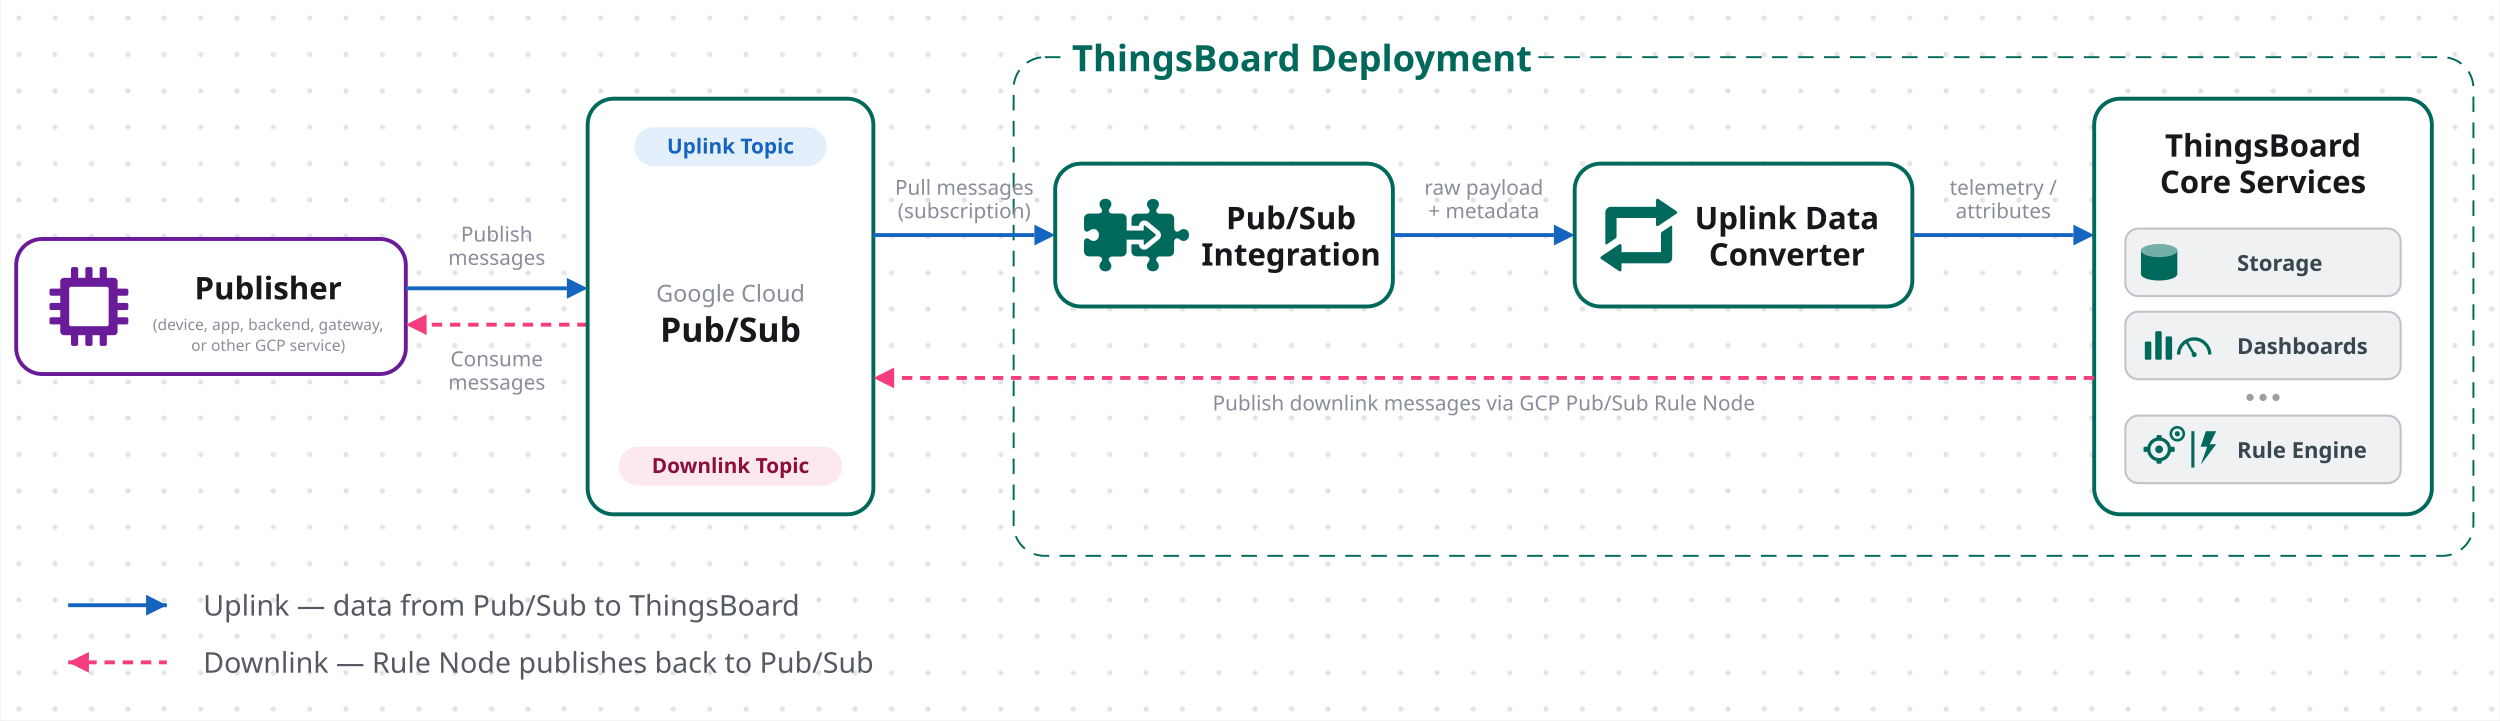
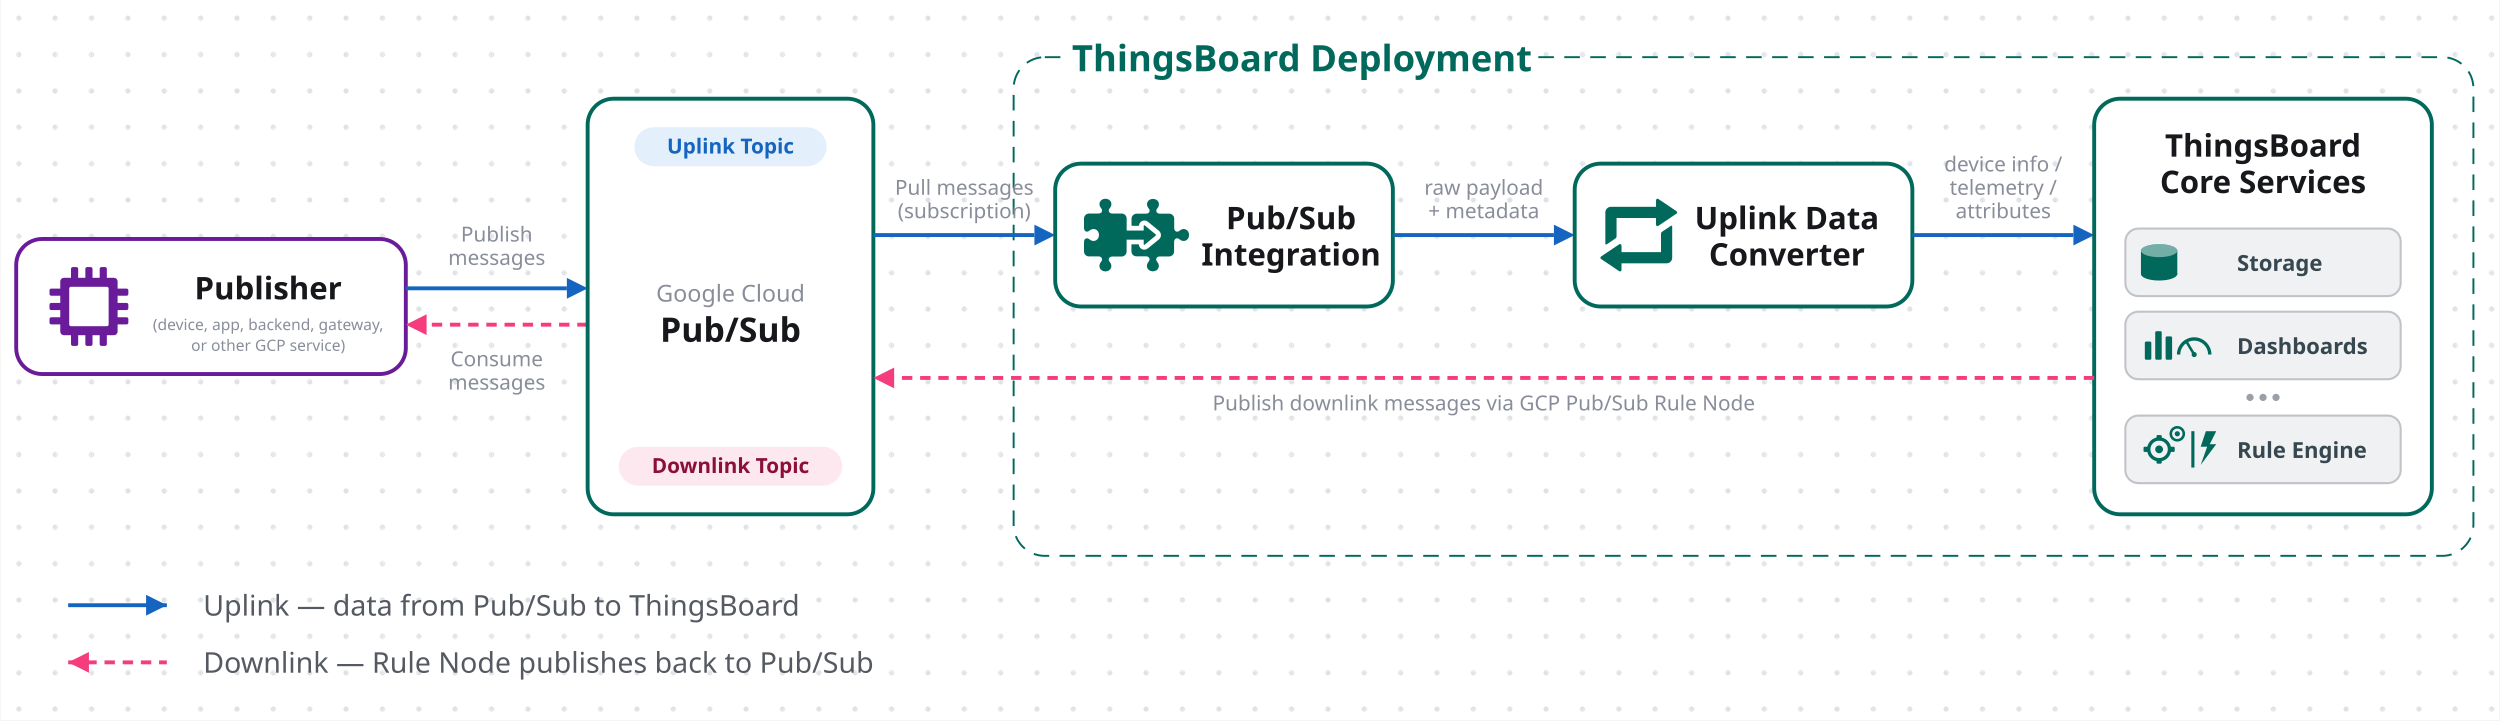
<svg xmlns="http://www.w3.org/2000/svg" width="1430" height="412" viewBox="0 0 962 277.3">
  <defs>
    <pattern id="dots" x="0" y="0" width="14" height="14" patternUnits="userSpaceOnUse">
      <circle cx="7" cy="7" r="1" fill="#dde0e4" />
    </pattern>
    <clipPath id="clip0">
      <path fill="#fff" d="M0 0h962v277.3H0z" />
    </clipPath>
  </defs>
  <g clip-path="url(#clip0)">
    <path fill="#fff" d="M0 0h962v277.3H0z" />
    <rect width="962" height="277.3" fill="url(#dots)" />
    <g transform="translate(0,33)">
      <rect x="390" y="-11" width="562" height="192" rx="12" fill="none" stroke="#00695c" stroke-width="0.75" stroke-dasharray="6,4" />
      <rect x="410" y="-18" width="178" height="14" fill="#fff" />
      <text x="501" y="-11" text-anchor="middle" font-family="system-ui,sans-serif" font-size="14" fill="#00695c" font-weight="600" dominant-baseline="central" textLength="174" lengthAdjust="spacing">ThingsBoard Deployment</text>
      <rect x="6" y="59" width="150" height="52" rx="10" fill="#fff" stroke="#6a1b9a" stroke-width="1.5" />
      <g transform="translate(13.3,64.3) scale(0.69)" fill="#6a1b9a">
        <rect x="14" y="14" width="32" height="32" rx="2" fill="#6a1b9a" />
        <rect x="19" y="19" width="22" height="22" rx="1" fill="#fff" />
        <rect x="20" y="8" width="4" height="7" rx="1" />
        <rect x="28" y="8" width="4" height="7" rx="1" />
        <rect x="36" y="8" width="4" height="7" rx="1" />
        <rect x="20" y="45" width="4" height="7" rx="1" />
        <rect x="28" y="45" width="4" height="7" rx="1" />
        <rect x="36" y="45" width="4" height="7" rx="1" />
        <rect x="8" y="20" width="7" height="4" rx="1" />
        <rect x="8" y="28" width="7" height="4" rx="1" />
        <rect x="8" y="36" width="7" height="4" rx="1" />
        <rect x="45" y="20" width="7" height="4" rx="1" />
        <rect x="45" y="28" width="7" height="4" rx="1" />
        <rect x="45" y="36" width="7" height="4" rx="1" />
      </g>
      <text x="103" y="78" text-anchor="middle" font-family="system-ui,sans-serif" font-size="12" fill="#17181c" font-weight="600" dominant-baseline="middle">Publisher</text>
      <text x="103" y="92" text-anchor="middle" font-family="system-ui,sans-serif" font-size="6" fill="#888d99" dominant-baseline="middle">(device, app, backend, gateway,</text>
      <text x="103" y="100" text-anchor="middle" font-family="system-ui,sans-serif" font-size="6" fill="#888d99" dominant-baseline="middle">or other GCP service)</text>
      <line x1="156" y1="78" x2="218" y2="78" stroke="#1565c0" stroke-width="1.5" />
      <polygon points="218,74 226,78 218,82" fill="#1565c0" />
      <text x="191" y="60" text-anchor="middle" font-family="system-ui,sans-serif" font-size="8" fill="#888d99">Publish</text>
      <text x="191" y="69" text-anchor="middle" font-family="system-ui,sans-serif" font-size="8" fill="#888d99">messages</text>
      <line x1="226" y1="92" x2="164" y2="92" stroke="#f53d7d" stroke-width="1.5" stroke-dasharray="4,3" />
      <polygon points="164,88 156,92 164,96" fill="#f53d7d" />
      <text x="191" y="108" text-anchor="middle" font-family="system-ui,sans-serif" font-size="8" fill="#888d99">Consume</text>
      <text x="191" y="117" text-anchor="middle" font-family="system-ui,sans-serif" font-size="8" fill="#888d99">messages</text>
      <rect x="226" y="5" width="110" height="160" rx="10" fill="#fff" stroke="#00695c" stroke-width="1.5" />
      <rect x="244" y="16" width="74" height="15" rx="7.5" fill="#e3f0fb" />
      <text x="281" y="23" text-anchor="middle" font-family="system-ui,sans-serif" font-size="8" fill="#1565c0" font-weight="700" dominant-baseline="central">Uplink Topic</text>
      <text x="281" y="80" text-anchor="middle" font-family="system-ui,sans-serif" font-size="9" fill="#888d99" dominant-baseline="middle">Google Cloud</text>
      <text x="281" y="94" text-anchor="middle" font-family="system-ui,sans-serif" font-size="13" fill="#17181c" font-weight="600" dominant-baseline="middle">Pub/Sub</text>
      <rect x="238" y="139" width="86" height="15" rx="7.5" fill="#fde8ef" />
      <text x="281" y="146" text-anchor="middle" font-family="system-ui,sans-serif" font-size="8" fill="#8a0f3a" font-weight="700" dominant-baseline="central">Downlink Topic</text>
      <line x1="336" y1="57.5" x2="398" y2="57.5" stroke="#1565c0" stroke-width="1.5" />
      <polygon points="398,53.5 406,57.5 398,61.5" fill="#1565c0" />
      <text x="371" y="42" text-anchor="middle" font-family="system-ui,sans-serif" font-size="8" fill="#888d99">Pull messages</text>
      <text x="371" y="51" text-anchor="middle" font-family="system-ui,sans-serif" font-size="8" fill="#888d99">(subscription)</text>
      <rect x="406" y="30" width="130" height="55" rx="10" fill="#fff" stroke="#00695c" stroke-width="1.5" />
      <text x="496.8" y="51" text-anchor="middle" font-family="system-ui,sans-serif" font-size="12" fill="#17181c" font-weight="600" dominant-baseline="middle">Pub/Sub</text>
      <text x="496.8" y="65" text-anchor="middle" font-family="system-ui,sans-serif" font-size="12" fill="#17181c" font-weight="600" dominant-baseline="middle">Integration</text>
      <g transform="matrix(-0.08286,0,0,-0.08286,457.56,77.736)" fill="#00695c">
        <path d="m 465.3,145.05 h -43.5 c -17.7,0 -21.8,-14.7 -12.6,-25.3 15.2,-17.2 7.1,-43 -20.2,-44.5 -27.3,1 -35.4,27.3 -20.2,44 9.1,10.1 5.1,25.3 -12.6,25.3 h -42.5 c -12.6,0 -23.3,10.1 -23.3,23.3 v 55.1 h -1 -78.4 v -21.8 c 0,-2 -2.5,-3 -4.6,-1.5 l -51.1,42 c -1.5,1.5 -1.5,4 0,5.6 l 51.1,42 c 2,1.5 4.6,0 4.6,-2 v -21.8 h 78.2 1 v 55.6 c 0,12.6 10.1,23.3 23.3,23.3 H 356 c 17.7,0 21.8,14.7 12.6,24.8 -15.2,17.2 -7.1,43 20.2,44 27.3,-1 35.4,-27.3 20.2,-44 -9.1,-10.1 -5.1,-24.8 12.6,-24.8 h 43 c 13.2,0 23.8,-10.6 23.8,-23.8 v -43.6 c -0.5,-17.2 -15.2,-21.2 -25.3,-12.1 -17.2,15.2 -43.5,7.1 -44.5,-20.2 1,-27.3 27.3,-35.4 44.5,-20.2 10.1,9.1 24.8,5.1 25.3,-12.1 v -44 c 0.1,-12.7 -10,-23.3 -23.1,-23.3 z" />
        <path d="m 244.7,145.45 h -43.5 c -17.7,0 -21.8,-15.2 -12.6,-25.3 15.2,-17.2 7.1,-43.5 -20.2,-44.5 -27.3,1 -35.4,26.8 -20.2,44 9.1,10.1 5.1,25.3 -12.6,25.3 H 93.1 c -13.2,0 -23.3,10.6 -23.3,23.3 v 43.5 c 0,17.7 -15.2,21.8 -25.3,12.6 -17.2,-15.2 -43.5,-7.1 -44.5,20.2 1,27.3 27.3,35.4 44,20.2 10.1,-9.1 25.3,-5.1 25.3,12.6 v 43 c 0,13.2 10.6,23.3 23.3,23.3 h 42.5 c 17.7,0 21.8,14.7 12.6,24.8 -15.2,16.7 -7.1,43 20.2,44 27.3,-1 35.4,-26.8 20.2,-44 -9.1,-10.1 -5.1,-24.8 12.6,-24.8 h 43 c 13.2,0 23.8,-10.6 23.8,-23.8 v -32.7 h -34.4 c -0.5,13.7 -11.7,24.8 -25.3,24.8 -6.1,0 -11.6,-2 -16.2,-5.6 l -51.1,-42 c -6.1,-5.1 -9.6,-12.1 -9.6,-20.2 0,-8.1 3.5,-15.2 9.6,-20.2 l 51.6,-42 c 4.6,-3.5 10.1,-5.6 16.2,-5.6 13.7,0 24.8,11.1 25.3,24.8 H 268 v -32.4 c 0,-13.2 -10.6,-23.3 -23.3,-23.3 z" />
      </g>
      <line x1="536" y1="57.5" x2="598" y2="57.5" stroke="#1565c0" stroke-width="1.5" />
      <polygon points="598,53.5 606,57.5 598,61.5" fill="#1565c0" />
      <text x="571" y="42" text-anchor="middle" font-family="system-ui,sans-serif" font-size="8" fill="#888d99">raw payload</text>
      <text x="571" y="51" text-anchor="middle" font-family="system-ui,sans-serif" font-size="8" fill="#888d99">+ metadata</text>
      <rect x="606" y="30" width="130" height="55" rx="10" fill="#fff" stroke="#00695c" stroke-width="1.5" />
      <text x="687.7" y="51" text-anchor="middle" font-family="system-ui,sans-serif" font-size="12" fill="#17181c" font-weight="600" dominant-baseline="middle">Uplink Data</text>
      <text x="687.7" y="65" text-anchor="middle" font-family="system-ui,sans-serif" font-size="12" fill="#17181c" font-weight="600" dominant-baseline="middle">Converter</text>
      <g transform="translate(603.02,40.60) scale(0.113)" fill="#00695c">
        <path d="m 373.23,68.177 -61.8,-41.6 c -3.4,-2.3 -7.9,0.1 -7.9,4.2 v 22.5 h -153.6 c -10.6,0 -19.1,8.6 -19.1,19.1 v 106.5 c 0,2.3 2.6,3.7 4.5,2.4 l 30,-20.2 c 2.3,-1.5 3.7,-4.1 3.7,-6.9 v -62.7 h 134.4 v 22.5 c 0,4.1 4.5,6.5 7.9,4.2 l 61.8,-41.6 c 3.1,-2 3.1,-6.4 0.1,-8.4 z" />
        <path d="m 354.13,117.98 -30,20.2 c -2.3,1.5 -3.7,4.1 -3.7,6.9 v 62.6 h -134.5 v -22.5 c 0,-4.1 -4.5,-6.5 -7.9,-4.2 l -61.8,41.6 c -3,2 -3,6.4 0,8.4 l 61.8,41.6 c 3.4,2.3 7.9,-0.1 7.9,-4.2 v -22.5 h 153.5 c 10.6,0.1 19.2,-8.5 19.2,-19.1 v -106.4 c 0,-2.3 -2.6,-3.7 -4.5,-2.4 z" />
      </g>
      <line x1="736" y1="57.5" x2="798" y2="57.5" stroke="#1565c0" stroke-width="1.5" />
      <polygon points="798,53.5 806,57.5 798,61.5" fill="#1565c0" />
+       <text x="771" y="33" text-anchor="middle" font-family="system-ui,sans-serif" font-size="8" fill="#888d99">device info /</text>
      <text x="771" y="42" text-anchor="middle" font-family="system-ui,sans-serif" font-size="8" fill="#888d99">telemetry /</text>
      <text x="771" y="51" text-anchor="middle" font-family="system-ui,sans-serif" font-size="8" fill="#888d99">attributes</text>
      <rect x="806" y="5" width="130" height="160" rx="10" fill="#fff" stroke="#00695c" stroke-width="1.5" />
      <text x="871" y="18" text-anchor="middle" font-family="system-ui,sans-serif" font-size="12" fill="#17181c" font-weight="600" dominant-baseline="hanging">ThingsBoard</text>
      <text x="871" y="32" text-anchor="middle" font-family="system-ui,sans-serif" font-size="12" fill="#17181c" font-weight="600" dominant-baseline="hanging">Core Services</text>
      <g transform="translate(117,5)">
        <rect x="701" y="50" width="106" height="26" rx="5" fill="#f0f1f3" stroke="#c1c3c8" stroke-width=".8" />
        <g fill="#00695c" transform="translate(45,-6.5)">
          <ellipse cx="669" cy="65" rx="7" ry="2.5" fill="#00695c" />
          <rect x="662" y="65" width="14" height="9" fill="#00695c" />
          <ellipse cx="669" cy="74" rx="7" ry="2.5" fill="#00695c" />
          <ellipse cx="669" cy="65" rx="7" ry="2.5" fill="#e6f4f1" opacity=".5" />
        </g>
        <text x="744" y="63" text-anchor="start" font-family="system-ui,sans-serif" font-size="8.5" fill="#37474f" font-weight="600" dominant-baseline="central">Storage</text>
        <rect x="701" y="82" width="106" height="26" rx="5" fill="#f0f1f3" stroke="#c1c3c8" stroke-width=".8" />
        <g fill="#00695c" transform="translate(47.5,-5.5)">
          <rect x="661" y="99" width="2.5" height="7" rx=".5" />
          <rect x="665" y="95" width="2.5" height="11" rx=".5" />
          <rect x="669" y="97" width="2.5" height="9" rx=".5" />
          <path d="M674,104 a6,6 0 0,1 12,0" fill="none" stroke="#00695c" stroke-width="1.3" />
          <line x1="680" y1="104" x2="677" y2="99" stroke="#00695c" stroke-width="1" stroke-linecap="round" />
          <circle cx="680" cy="104" r="1" fill="#00695c" />
        </g>
        <text x="744" y="95" text-anchor="start" font-family="system-ui,sans-serif" font-size="8.5" fill="#37474f" font-weight="600" dominant-baseline="central">Dashboards</text>
        <circle cx="749" cy="115" r="1.4" fill="#9aa0a6" />
        <circle cx="754" cy="115" r="1.4" fill="#9aa0a6" />
        <circle cx="759" cy="115" r="1.4" fill="#9aa0a6" />
        <rect x="701" y="122" width="106" height="26" rx="5" fill="#f0f1f3" stroke="#c1c3c8" stroke-width=".8" />
        <g fill="#00695c" transform="translate(49,0)">
          <circle cx="665" cy="135" r="4" fill="none" stroke="#00695c" stroke-width="1.3" />
          <circle cx="665" cy="135" r="1.5" fill="#00695c" />
          <rect x="664" y="129.5" width="2" height="2" rx=".4" />
          <rect x="664" y="138.5" width="2" height="2" rx=".4" />
          <rect x="659" y="134" width="2" height="2" rx=".4" />
          <rect x="669" y="134" width="2" height="2" rx=".4" />
          <circle cx="672" cy="129" r="2.5" fill="none" stroke="#00695c" stroke-width="1" />
          <circle cx="672" cy="129" r="1" fill="#00695c" />
          <line x1="678" y1="128" x2="678" y2="142" stroke="#00695c" stroke-width="1.2" />
          <polygon points="683,128 681,134 683.5,134 681,141 687,133 684.5,133 687,128" fill="#00695c" />
        </g>
        <text x="744" y="135" text-anchor="start" font-family="system-ui,sans-serif" font-size="8.5" fill="#37474f" font-weight="600" dominant-baseline="central">Rule Engine</text>
      </g>
      <line x1="806" y1="112.5" x2="344" y2="112.5" stroke="#f53d7d" stroke-width="1.5" stroke-dasharray="4,3" />
      <polygon points="344,108.5 336,112.5 344,116.5" fill="#f53d7d" />
      <text x="571" y="125" text-anchor="middle" font-family="system-ui,sans-serif" font-size="8" fill="#888d99">Publish downlink messages via GCP Pub/Sub Rule Node</text>
      <line x1="26" y1="200" x2="64" y2="200" stroke="#1565c0" stroke-width="1.5" />
      <polygon points="56,196 64,200 56,204" fill="#1565c0" />
      <text x="78" y="204" font-family="system-ui,sans-serif" font-size="11" fill="#555962">Uplink — data from Pub/Sub to ThingsBoard</text>
      <line x1="26" y1="222" x2="64" y2="222" stroke="#f53d7d" stroke-width="1.5" stroke-dasharray="4,3" />
      <polygon points="34,218 26,222 34,226" fill="#f53d7d" />
      <text x="78" y="226" font-family="system-ui,sans-serif" font-size="11" fill="#555962">Downlink — Rule Node publishes back to Pub/Sub</text>
    </g>
  </g>
</svg>
